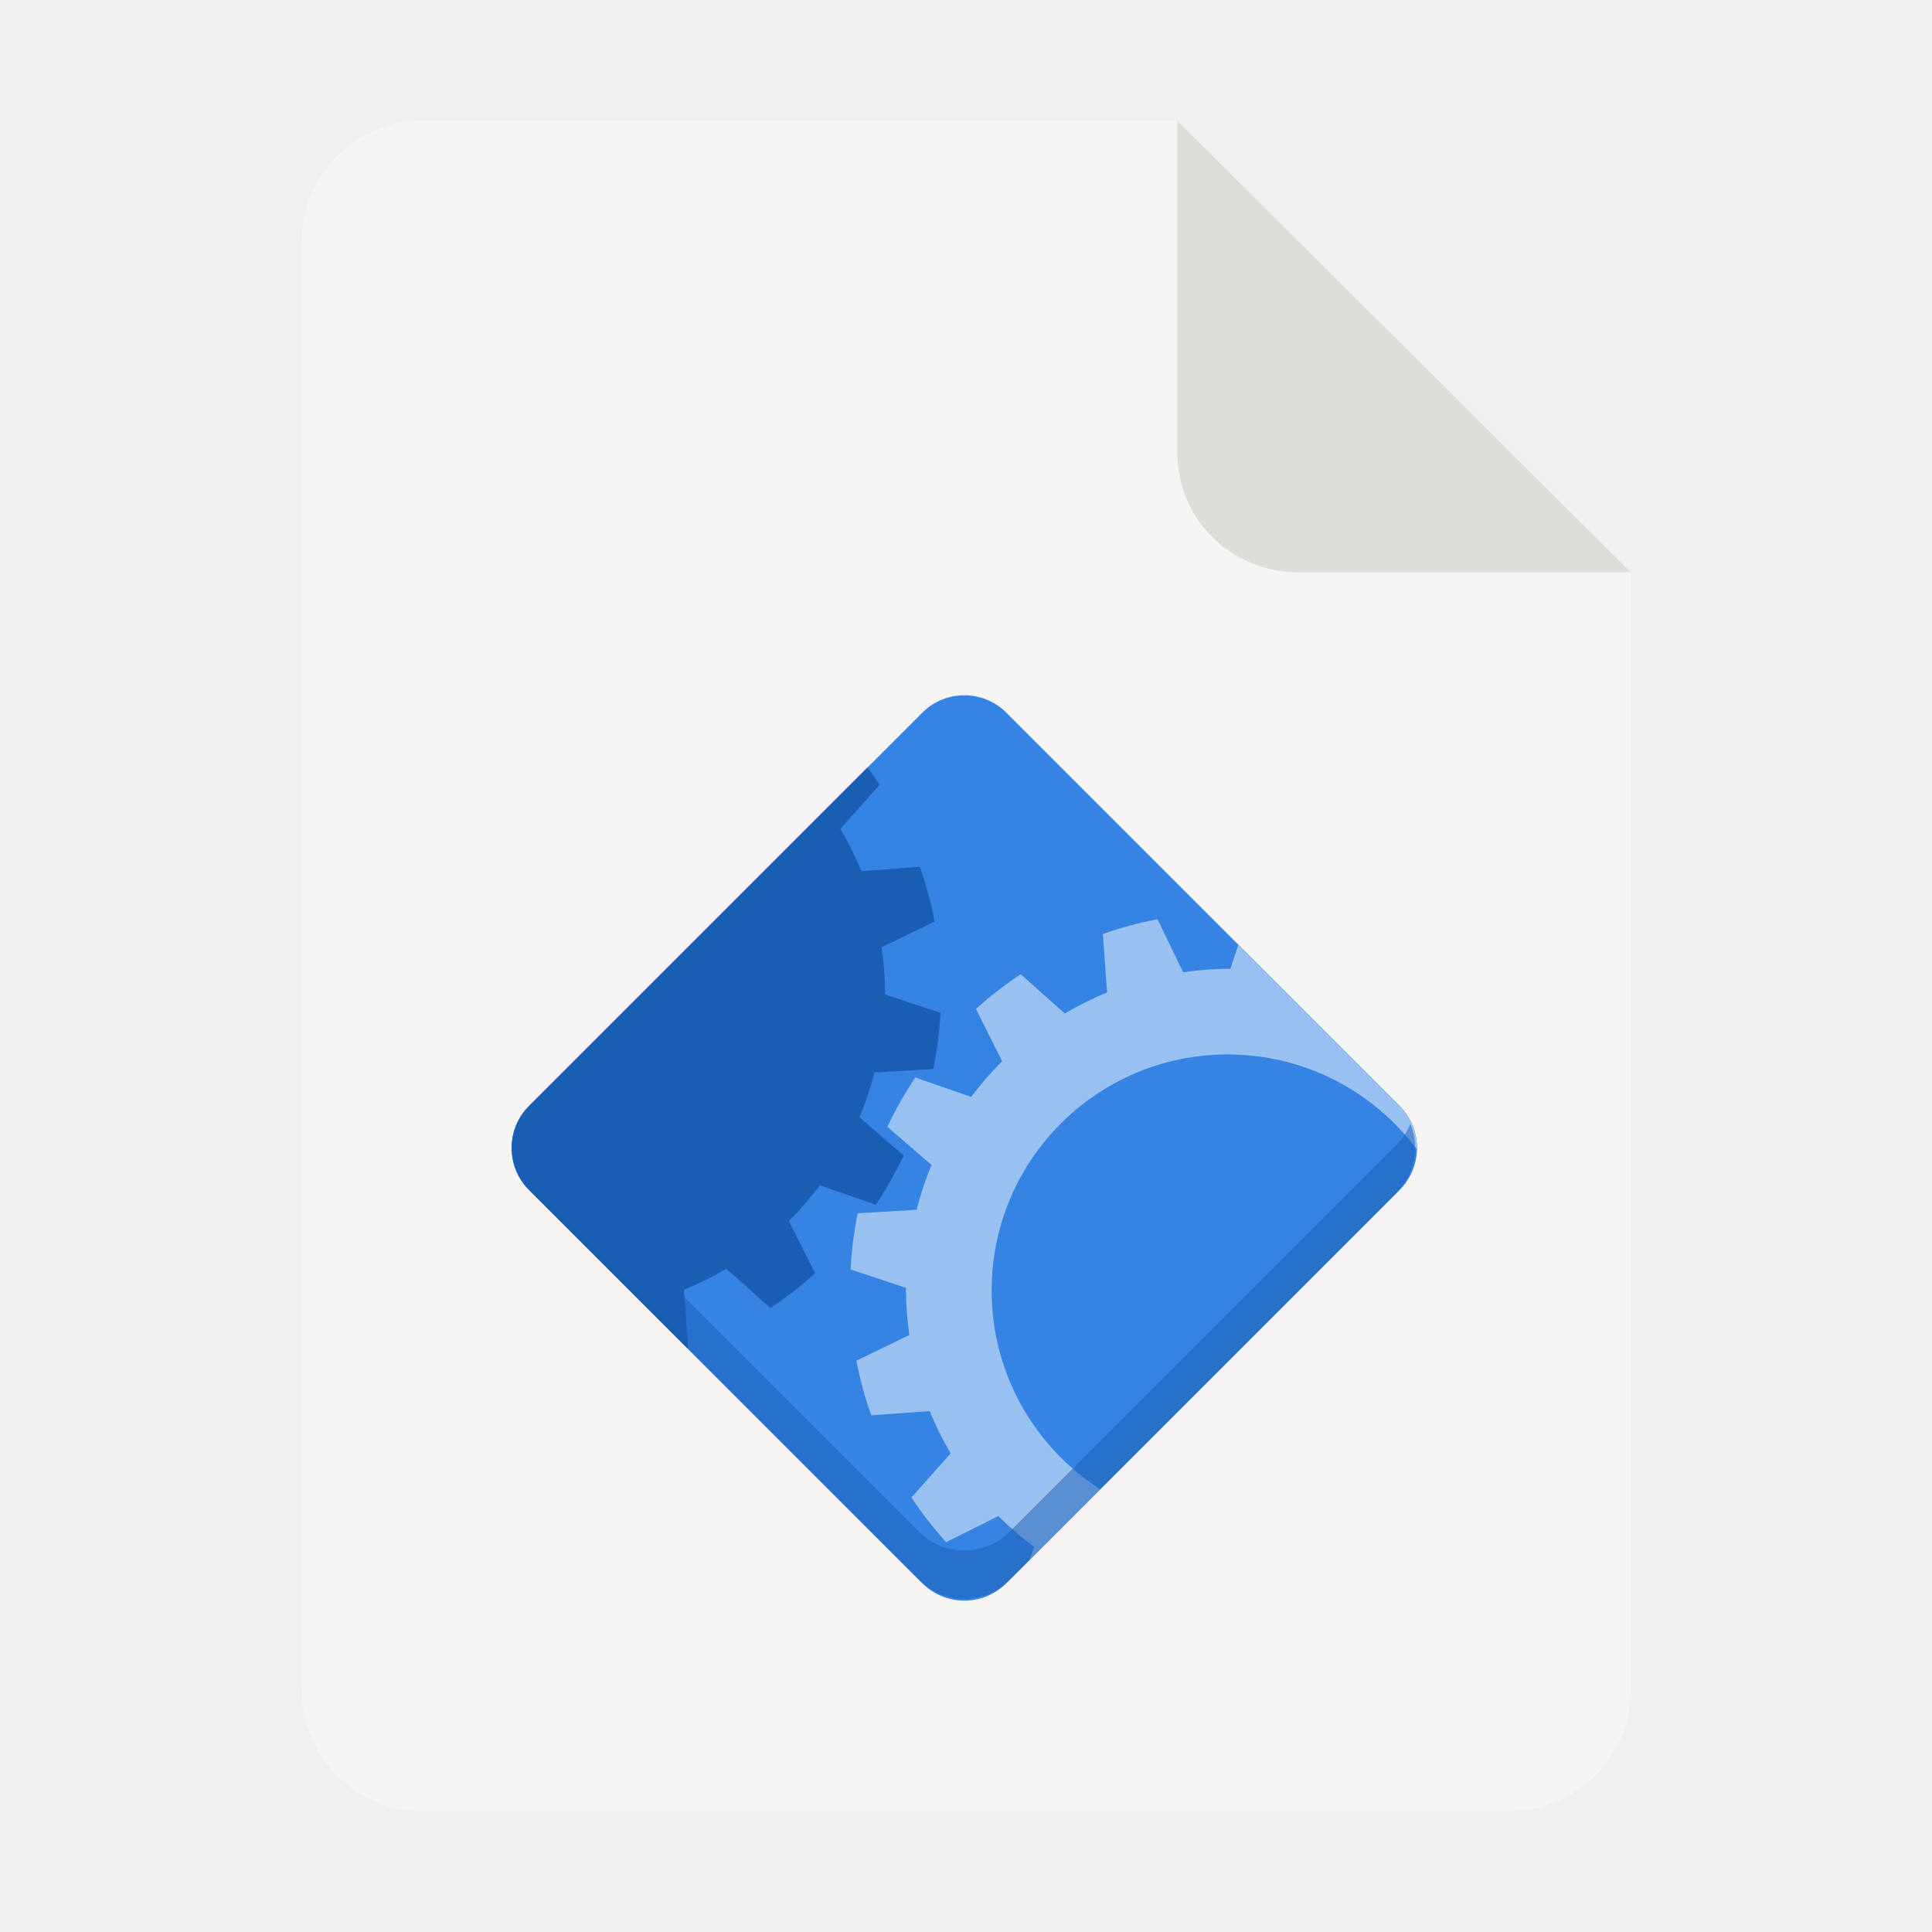
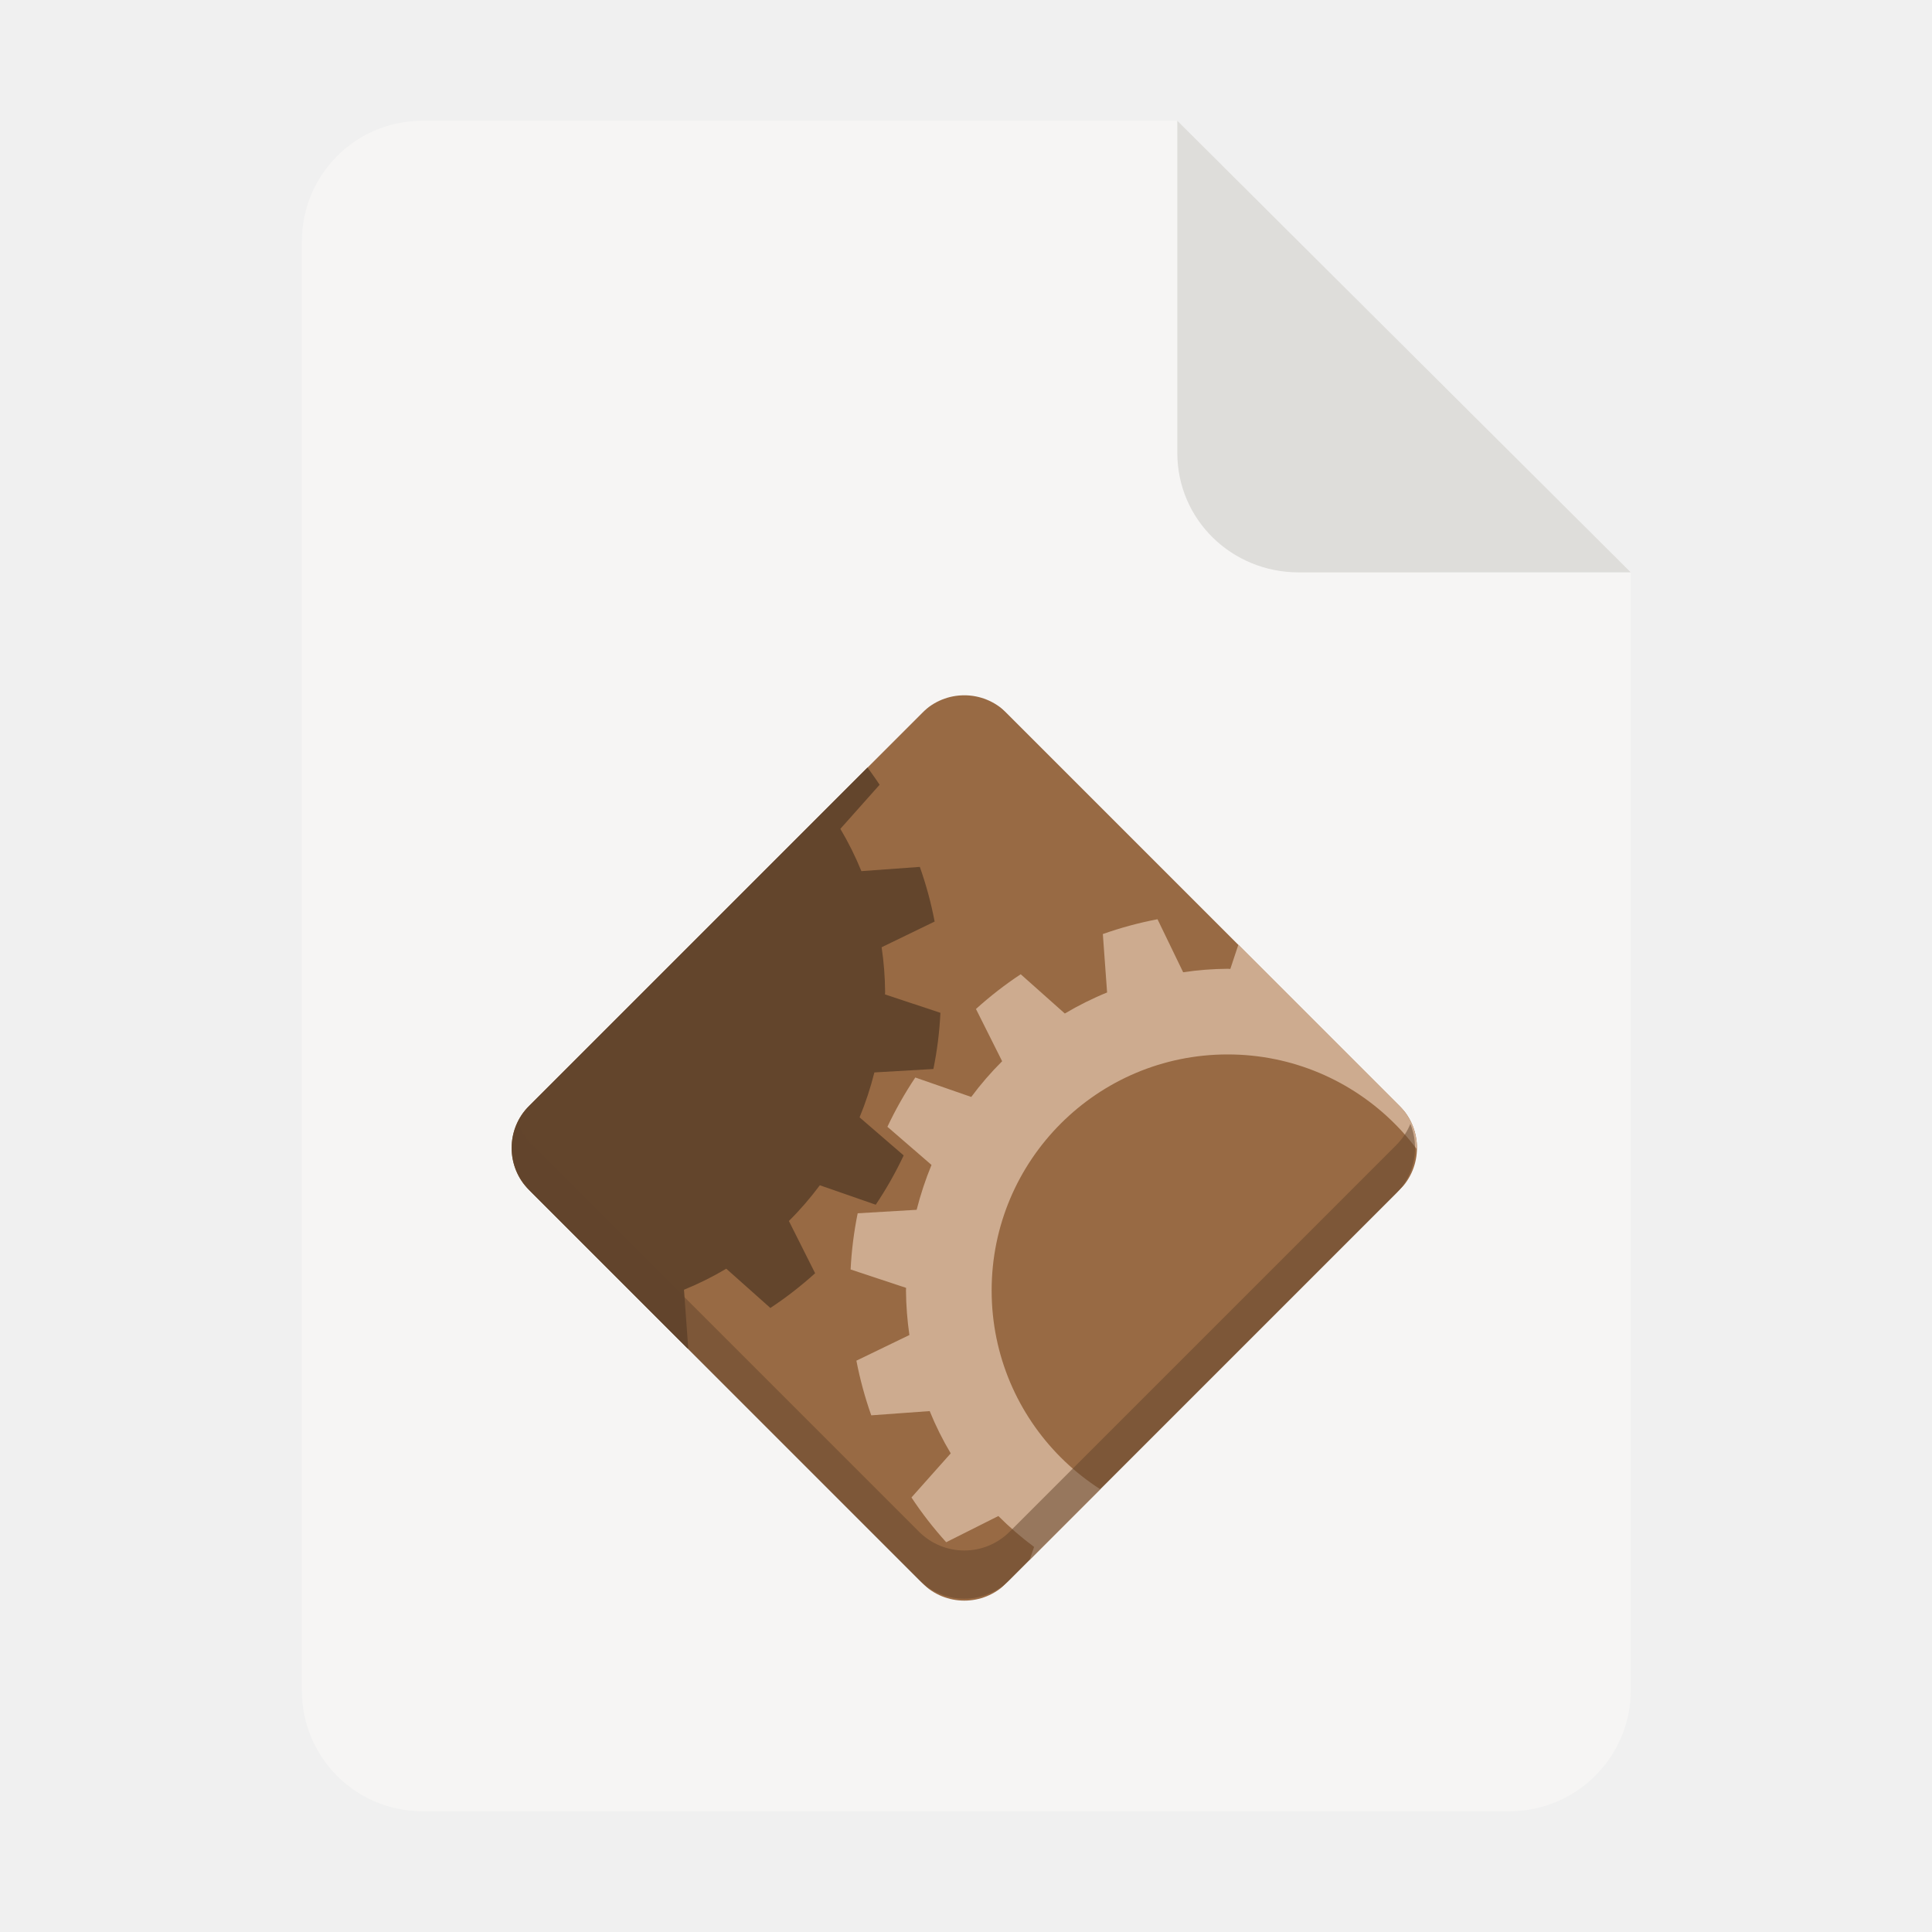
- <svg xmlns="http://www.w3.org/2000/svg" height="128px" viewBox="0 0 128 128" width="128px">
-   <clipPath id="a">
-     <path d="m 33 46 h 61 v 61 h -61 z m 0 0" />
-   </clipPath>
-   <clipPath id="b">
-     <path d="m 66.676 47.219 l 26.047 26.047 c 1.539 1.539 1.539 4.039 0 5.578 l -26.047 26.047 c -1.539 1.539 -4.035 1.539 -5.574 0 l -26.047 -26.047 c -1.543 -1.539 -1.543 -4.039 0 -5.578 l 26.047 -26.047 c 1.539 -1.539 4.035 -1.539 5.574 0 z m 0 0" />
-   </clipPath>
-   <clipPath id="c">
-     <path d="m 56 60 h 38 v 47 h -38 z m 0 0" />
-   </clipPath>
-   <clipPath id="d">
-     <path d="m 66.676 47.219 l 26.047 26.047 c 1.539 1.539 1.539 4.039 0 5.578 l -26.047 26.047 c -1.539 1.539 -4.035 1.539 -5.574 0 l -26.047 -26.047 c -1.543 -1.539 -1.543 -4.039 0 -5.578 l 26.047 -26.047 c 1.539 -1.539 4.035 -1.539 5.574 0 z m 0 0" />
-   </clipPath>
-   <clipPath id="e">
-     <path d="m 33 46 h 30 v 45 h -30 z m 0 0" />
-   </clipPath>
-   <clipPath id="f">
-     <path d="m 66.676 47.219 l 26.047 26.047 c 1.539 1.539 1.539 4.039 0 5.578 l -26.047 26.047 c -1.539 1.539 -4.035 1.539 -5.574 0 l -26.047 -26.047 c -1.543 -1.539 -1.543 -4.039 0 -5.578 l 26.047 -26.047 c 1.539 -1.539 4.035 -1.539 5.574 0 z m 0 0" />
-   </clipPath>
-   <path d="m 28 8 h 50 l 30.043 29.918 v 74.059 c 0 4.434 -3.609 8.023 -8.043 8.023 h -72 c -4.434 0 -8 -3.566 -8 -8 v -96 c 0 -4.434 3.566 -8 8 -8 z m 0 0" fill="#f6f5f4" />
-   <path d="m 78 8 v 22 c 0 4.434 3.609 7.922 8.043 7.922 l 22 -0.004 z m 0 0" fill="#deddda" />
-   <g clip-path="url(#a)">
-     <g clip-path="url(#b)">
-       <path d="m 64.641 45.184 l 30.117 30.117 c 0.418 0.418 0.418 1.09 0 1.508 l -30.117 30.117 c -0.414 0.414 -1.09 0.414 -1.504 0 l -30.117 -30.117 c -0.418 -0.418 -0.418 -1.09 0 -1.508 l 30.117 -30.117 c 0.414 -0.414 1.09 -0.414 1.504 0 z m 0 0" fill="#3584e4" />
+ <svg xmlns="http://www.w3.org/2000/svg" width="128" height="128" viewBox="0 0 128 128" fill="none">
+   <path d="M28 8H78L108.043 37.918V111.977C108.043 116.41 104.434 120 100 120H28C23.566 120 20 116.434 20 112V16C20 11.566 23.566 8 28 8Z" fill="#F6F5F4" />
+   <path d="M78 8V30C78 34.434 81.609 37.922 86.043 37.922L108.043 37.918L78 8Z" fill="#DEDDDA" />
+   <mask id="mask0_25_340" style="mask-type:luminance" maskUnits="userSpaceOnUse" x="33" y="46" width="61" height="61">
+     <path d="M33 46H94V107H33V46Z" fill="white" />
+   </mask>
+   <g mask="url(#mask0_25_340)">
+     <mask id="mask1_25_340" style="mask-type:luminance" maskUnits="userSpaceOnUse" x="33" y="46" width="61" height="61">
+       <path d="M66.676 47.219L92.723 73.266C94.262 74.805 94.262 77.305 92.723 78.844L66.676 104.891C65.137 106.43 62.641 106.43 61.102 104.891L35.055 78.844C33.512 77.305 33.512 74.805 35.055 73.266L61.102 47.219C62.641 45.68 65.137 45.68 66.676 47.219Z" fill="white" />
+     </mask>
+     <g mask="url(#mask1_25_340)">
+       <path d="M64.641 45.184L94.758 75.301C95.176 75.719 95.176 76.391 94.758 76.809L64.641 106.926C64.227 107.34 63.551 107.34 63.137 106.926L33.02 76.809C32.602 76.391 32.602 75.719 33.02 75.301L63.137 45.184C63.551 44.77 64.227 44.77 64.641 45.184Z" fill="#986A44" />
    </g>
  </g>
-   <g clip-path="url(#c)">
-     <g clip-path="url(#d)">
-       <path d="m 82.73 60.52 l -1.219 3.676 c -0.059 -0.004 -0.117 -0.008 -0.176 -0.012 c -0.984 0.008 -1.973 0.086 -2.949 0.23 l -1.699 -3.512 c -1.23 0.234 -2.441 0.562 -3.621 0.98 l 0.281 3.871 c -0.969 0.395 -1.902 0.863 -2.801 1.395 l -2.922 -2.602 c -1.047 0.691 -2.035 1.461 -2.965 2.301 l 1.734 3.461 c -0.738 0.738 -1.426 1.527 -2.047 2.367 l -3.707 -1.289 c -0.695 1.043 -1.312 2.133 -1.848 3.266 l 2.922 2.527 c -0.398 0.965 -0.727 1.961 -0.984 2.973 l -3.906 0.23 c -0.25 1.227 -0.406 2.473 -0.469 3.723 l 3.676 1.219 c -0.004 0.059 -0.004 0.117 -0.008 0.176 c 0.008 0.984 0.086 1.973 0.227 2.949 l -3.512 1.699 c 0.238 1.23 0.566 2.441 0.984 3.621 l 3.871 -0.281 c 0.395 0.969 0.859 1.902 1.395 2.801 l -2.602 2.922 c 0.691 1.047 1.461 2.035 2.301 2.965 l 3.457 -1.734 c 0.738 0.738 1.531 1.426 2.367 2.047 l -1.285 3.707 c 1.039 0.695 2.129 1.312 3.262 1.848 l 2.527 -2.922 c 0.969 0.398 1.961 0.727 2.977 0.984 l 0.227 3.906 c 1.23 0.25 2.473 0.406 3.723 0.469 l 1.219 -3.676 c 0.059 0 0.117 0.004 0.176 0.008 c 0.988 -0.008 1.973 -0.086 2.949 -0.227 l 1.699 3.512 c 1.23 -0.238 2.441 -0.566 3.625 -0.984 l -0.281 -3.871 c 0.965 -0.395 1.902 -0.859 2.801 -1.395 l 2.922 2.602 c 1.043 -0.691 2.035 -1.461 2.965 -2.301 l -1.738 -3.461 c 0.742 -0.734 1.426 -1.527 2.051 -2.367 l 3.703 1.289 c 0.699 -1.039 1.316 -2.133 1.852 -3.262 l -2.926 -2.527 c 0.402 -0.969 0.73 -1.961 0.984 -2.977 l 3.91 -0.227 c 0.246 -1.23 0.402 -2.473 0.465 -3.723 l -3.676 -1.219 c 0.004 -0.059 0.008 -0.117 0.008 -0.176 c -0.004 -0.988 -0.082 -1.973 -0.227 -2.949 l 3.512 -1.699 c -0.234 -1.23 -0.562 -2.441 -0.98 -3.625 l -3.871 0.281 c -0.395 -0.965 -0.863 -1.902 -1.395 -2.801 l 2.602 -2.922 c -0.691 -1.043 -1.461 -2.035 -2.301 -2.965 l -3.461 1.738 c -0.738 -0.742 -1.527 -1.426 -2.367 -2.051 l 1.289 -3.703 c -1.043 -0.699 -2.133 -1.316 -3.266 -1.852 l -2.527 2.926 c -0.965 -0.402 -1.961 -0.73 -2.973 -0.984 l -0.23 -3.91 c -1.227 -0.25 -2.473 -0.402 -3.723 -0.465 z m -1.395 9.34 c 8.637 0 15.641 7.004 15.641 15.641 s -7.004 15.637 -15.641 15.637 c -8.637 0 -15.637 -7 -15.637 -15.637 s 7 -15.641 15.637 -15.641 z m 0 0" fill="#98c1f1" />
+   <mask id="mask2_25_340" style="mask-type:luminance" maskUnits="userSpaceOnUse" x="56" y="60" width="38" height="47">
+     <path d="M56 60H94V107H56V60Z" fill="white" />
+   </mask>
+   <g mask="url(#mask2_25_340)">
+     <mask id="mask3_25_340" style="mask-type:luminance" maskUnits="userSpaceOnUse" x="33" y="46" width="61" height="61">
+       <path d="M66.676 47.219L92.723 73.266C94.262 74.805 94.262 77.305 92.723 78.844L66.676 104.891C65.137 106.43 62.641 106.43 61.102 104.891L35.055 78.844C33.512 77.305 33.512 74.805 35.055 73.266L61.102 47.219C62.641 45.68 65.137 45.68 66.676 47.219Z" fill="white" />
+     </mask>
+     <g mask="url(#mask3_25_340)">
+       <path d="M82.731 60.52L81.512 64.195C81.453 64.191 81.394 64.188 81.336 64.184C80.352 64.191 79.363 64.269 78.387 64.414L76.688 60.902C75.457 61.137 74.246 61.465 73.066 61.883L73.348 65.754C72.379 66.148 71.445 66.617 70.547 67.148L67.625 64.547C66.578 65.238 65.59 66.008 64.66 66.848L66.394 70.309C65.656 71.047 64.969 71.836 64.348 72.676L60.641 71.387C59.945 72.43 59.328 73.519 58.793 74.652L61.715 77.18C61.316 78.144 60.988 79.141 60.73 80.152L56.824 80.383C56.574 81.609 56.418 82.856 56.355 84.106L60.031 85.324C60.027 85.383 60.027 85.441 60.023 85.5C60.031 86.484 60.109 87.473 60.25 88.449L56.738 90.148C56.977 91.379 57.305 92.59 57.723 93.769L61.594 93.488C61.988 94.457 62.453 95.391 62.988 96.289L60.387 99.211C61.078 100.258 61.848 101.246 62.688 102.176L66.144 100.441C66.883 101.18 67.676 101.867 68.512 102.488L67.227 106.195C68.266 106.891 69.356 107.508 70.488 108.043L73.016 105.121C73.984 105.52 74.977 105.848 75.992 106.105L76.219 110.012C77.449 110.262 78.691 110.418 79.941 110.48L81.16 106.805C81.219 106.805 81.277 106.809 81.336 106.812C82.324 106.805 83.309 106.727 84.285 106.586L85.984 110.098C87.215 109.859 88.426 109.531 89.609 109.113L89.328 105.242C90.293 104.848 91.231 104.383 92.129 103.848L95.051 106.449C96.094 105.758 97.086 104.988 98.016 104.148L96.277 100.688C97.019 99.953 97.703 99.16 98.328 98.32L102.031 99.609C102.73 98.57 103.348 97.477 103.883 96.348L100.957 93.82C101.359 92.852 101.688 91.859 101.941 90.844L105.852 90.617C106.098 89.387 106.254 88.144 106.316 86.894L102.641 85.676C102.645 85.617 102.648 85.559 102.648 85.5C102.645 84.512 102.566 83.527 102.422 82.551L105.934 80.852C105.699 79.621 105.371 78.41 104.953 77.227L101.082 77.508C100.688 76.543 100.219 75.606 99.688 74.707L102.289 71.785C101.598 70.742 100.828 69.75 99.988 68.82L96.527 70.559C95.789 69.816 95 69.133 94.16 68.508L95.449 64.805C94.406 64.106 93.316 63.488 92.184 62.953L89.656 65.879C88.691 65.477 87.695 65.148 86.684 64.894L86.453 60.984C85.227 60.734 83.981 60.582 82.731 60.52ZM81.336 69.859C89.973 69.859 96.977 76.863 96.977 85.5C96.977 94.137 89.973 101.137 81.336 101.137C72.699 101.137 65.699 94.137 65.699 85.5C65.699 76.863 72.699 69.859 81.336 69.859Z" fill="#CDAB8F" />
    </g>
  </g>
-   <g clip-path="url(#e)">
-     <g clip-path="url(#f)">
-       <path d="m 38.719 40.727 l -1.215 3.676 c -0.059 -0.004 -0.117 -0.008 -0.176 -0.012 c -0.988 0.008 -1.973 0.086 -2.949 0.23 l -1.703 -3.512 c -1.23 0.234 -2.441 0.562 -3.621 0.98 l 0.281 3.871 c -0.965 0.395 -1.902 0.863 -2.801 1.395 l -2.922 -2.602 c -1.043 0.691 -2.035 1.461 -2.965 2.301 l 1.738 3.461 c -0.742 0.738 -1.426 1.527 -2.051 2.367 l -3.703 -1.289 c -0.699 1.043 -1.316 2.133 -1.852 3.266 l 2.926 2.527 c -0.402 0.965 -0.73 1.961 -0.984 2.973 l -3.91 0.23 c -0.25 1.227 -0.402 2.473 -0.465 3.723 l 3.676 1.219 c -0.004 0.059 -0.008 0.117 -0.012 0.176 c 0.008 0.984 0.086 1.973 0.23 2.945 l -3.512 1.703 c 0.234 1.23 0.562 2.441 0.98 3.621 l 3.871 -0.281 c 0.395 0.969 0.859 1.902 1.395 2.801 l -2.602 2.922 c 0.691 1.047 1.461 2.035 2.301 2.965 l 3.461 -1.734 c 0.738 0.738 1.527 1.422 2.367 2.047 l -1.289 3.703 c 1.043 0.699 2.133 1.316 3.266 1.852 l 2.527 -2.922 c 0.965 0.398 1.961 0.727 2.973 0.98 l 0.23 3.91 c 1.227 0.25 2.469 0.406 3.723 0.469 l 1.219 -3.676 c 0.059 0 0.117 0.004 0.176 0.008 c 0.984 -0.008 1.969 -0.086 2.945 -0.23 l 1.703 3.512 c 1.23 -0.234 2.441 -0.562 3.621 -0.98 l -0.281 -3.871 c 0.965 -0.395 1.902 -0.859 2.801 -1.395 l 2.922 2.602 c 1.047 -0.691 2.035 -1.461 2.965 -2.301 l -1.738 -3.461 c 0.742 -0.734 1.426 -1.527 2.051 -2.367 l 3.703 1.289 c 0.699 -1.039 1.316 -2.133 1.852 -3.266 l -2.922 -2.523 c 0.398 -0.969 0.727 -1.961 0.98 -2.977 l 3.91 -0.227 c 0.25 -1.23 0.406 -2.473 0.465 -3.723 l -3.672 -1.219 c 0 -0.059 0.004 -0.117 0.008 -0.176 c -0.008 -0.988 -0.086 -1.973 -0.23 -2.949 l 3.512 -1.703 c -0.234 -1.23 -0.562 -2.441 -0.98 -3.621 l -3.871 0.281 c -0.395 -0.965 -0.859 -1.902 -1.395 -2.801 l 2.602 -2.922 c -0.691 -1.043 -1.461 -2.035 -2.301 -2.965 l -3.461 1.738 c -0.738 -0.742 -1.527 -1.426 -2.367 -2.051 l 1.289 -3.703 c -1.039 -0.699 -2.133 -1.316 -3.266 -1.852 l -2.527 2.926 c -0.965 -0.402 -1.957 -0.73 -2.973 -0.984 l -0.227 -3.91 c -1.23 -0.25 -2.473 -0.402 -3.727 -0.465 z m 0 0" fill="#1a5fb4" />
+   <mask id="mask4_25_340" style="mask-type:luminance" maskUnits="userSpaceOnUse" x="33" y="46" width="30" height="45">
+     <path d="M33 46H63V91H33V46Z" fill="white" />
+   </mask>
+   <g mask="url(#mask4_25_340)">
+     <mask id="mask5_25_340" style="mask-type:luminance" maskUnits="userSpaceOnUse" x="33" y="46" width="61" height="61">
+       <path d="M66.676 47.219L92.723 73.266C94.262 74.805 94.262 77.305 92.723 78.844L66.676 104.891C65.137 106.43 62.641 106.43 61.102 104.891L35.055 78.844C33.512 77.305 33.512 74.805 35.055 73.266L61.102 47.219C62.641 45.68 65.137 45.68 66.676 47.219Z" fill="white" />
+     </mask>
+     <g mask="url(#mask5_25_340)">
+       <path d="M38.719 40.727L37.504 44.402C37.445 44.398 37.387 44.395 37.328 44.391C36.34 44.398 35.355 44.477 34.379 44.621L32.676 41.109C31.445 41.344 30.234 41.672 29.055 42.09L29.336 45.961C28.371 46.355 27.434 46.824 26.535 47.355L23.613 44.754C22.57 45.445 21.578 46.215 20.648 47.055L22.387 50.516C21.645 51.254 20.961 52.043 20.336 52.883L16.633 51.594C15.934 52.637 15.316 53.727 14.781 54.859L17.707 57.387C17.305 58.352 16.977 59.348 16.723 60.359L12.812 60.59C12.562 61.816 12.41 63.062 12.348 64.312L16.023 65.531C16.02 65.59 16.016 65.648 16.012 65.707C16.02 66.691 16.098 67.68 16.242 68.652L12.73 70.356C12.965 71.586 13.293 72.797 13.711 73.977L17.582 73.695C17.977 74.664 18.441 75.598 18.977 76.496L16.375 79.418C17.066 80.465 17.836 81.453 18.676 82.383L22.137 80.648C22.875 81.387 23.664 82.07 24.504 82.695L23.215 86.398C24.258 87.098 25.348 87.715 26.48 88.25L29.008 85.328C29.973 85.727 30.969 86.055 31.98 86.309L32.211 90.219C33.438 90.469 34.68 90.625 35.934 90.688L37.152 87.012C37.211 87.012 37.27 87.016 37.328 87.019C38.312 87.012 39.297 86.934 40.273 86.789L41.977 90.301C43.207 90.066 44.418 89.738 45.598 89.32L45.316 85.449C46.281 85.055 47.219 84.59 48.117 84.055L51.039 86.656C52.086 85.965 53.074 85.195 54.004 84.356L52.266 80.894C53.008 80.16 53.691 79.367 54.316 78.527L58.02 79.816C58.719 78.777 59.336 77.684 59.871 76.551L56.949 74.027C57.348 73.059 57.676 72.066 57.93 71.051L61.84 70.824C62.09 69.594 62.246 68.352 62.305 67.102L58.633 65.883C58.633 65.824 58.637 65.766 58.641 65.707C58.633 64.719 58.555 63.734 58.41 62.758L61.922 61.055C61.688 59.824 61.359 58.613 60.941 57.434L57.07 57.715C56.676 56.75 56.211 55.812 55.676 54.914L58.277 51.992C57.586 50.949 56.816 49.957 55.977 49.027L52.516 50.766C51.777 50.023 50.988 49.34 50.148 48.715L51.438 45.012C50.398 44.312 49.305 43.695 48.172 43.16L45.645 46.086C44.68 45.684 43.688 45.355 42.672 45.102L42.445 41.191C41.215 40.941 39.973 40.789 38.719 40.727Z" fill="#63452C" />
    </g>
  </g>
-   <path d="m 34.336 74.457 c -0.621 1.535 -0.309 3.359 0.941 4.609 l 25.602 25.602 c 1.668 1.668 4.352 1.668 6.02 0 l 25.602 -25.602 c 1.25 -1.25 1.562 -3.074 0.941 -4.609 c -0.211 0.516 -0.523 0.996 -0.941 1.414 l -25.602 25.602 c -1.668 1.668 -4.352 1.668 -6.02 0 l -25.602 -25.602 c -0.418 -0.418 -0.73 -0.898 -0.941 -1.414 z m 0 0" fill="#1a5fb4" fill-opacity="0.502" />
+   <path d="M34.336 74.457C33.715 75.992 34.027 77.816 35.277 79.066L60.879 104.668C62.547 106.336 65.231 106.336 66.898 104.668L92.5 79.066C93.75 77.816 94.062 75.992 93.441 74.457C93.231 74.973 92.918 75.453 92.5 75.871L66.898 101.473C65.231 103.141 62.547 103.141 60.879 101.473L35.277 75.871C34.859 75.453 34.547 74.973 34.336 74.457Z" fill="#63452C" fill-opacity="0.502" />
</svg>
